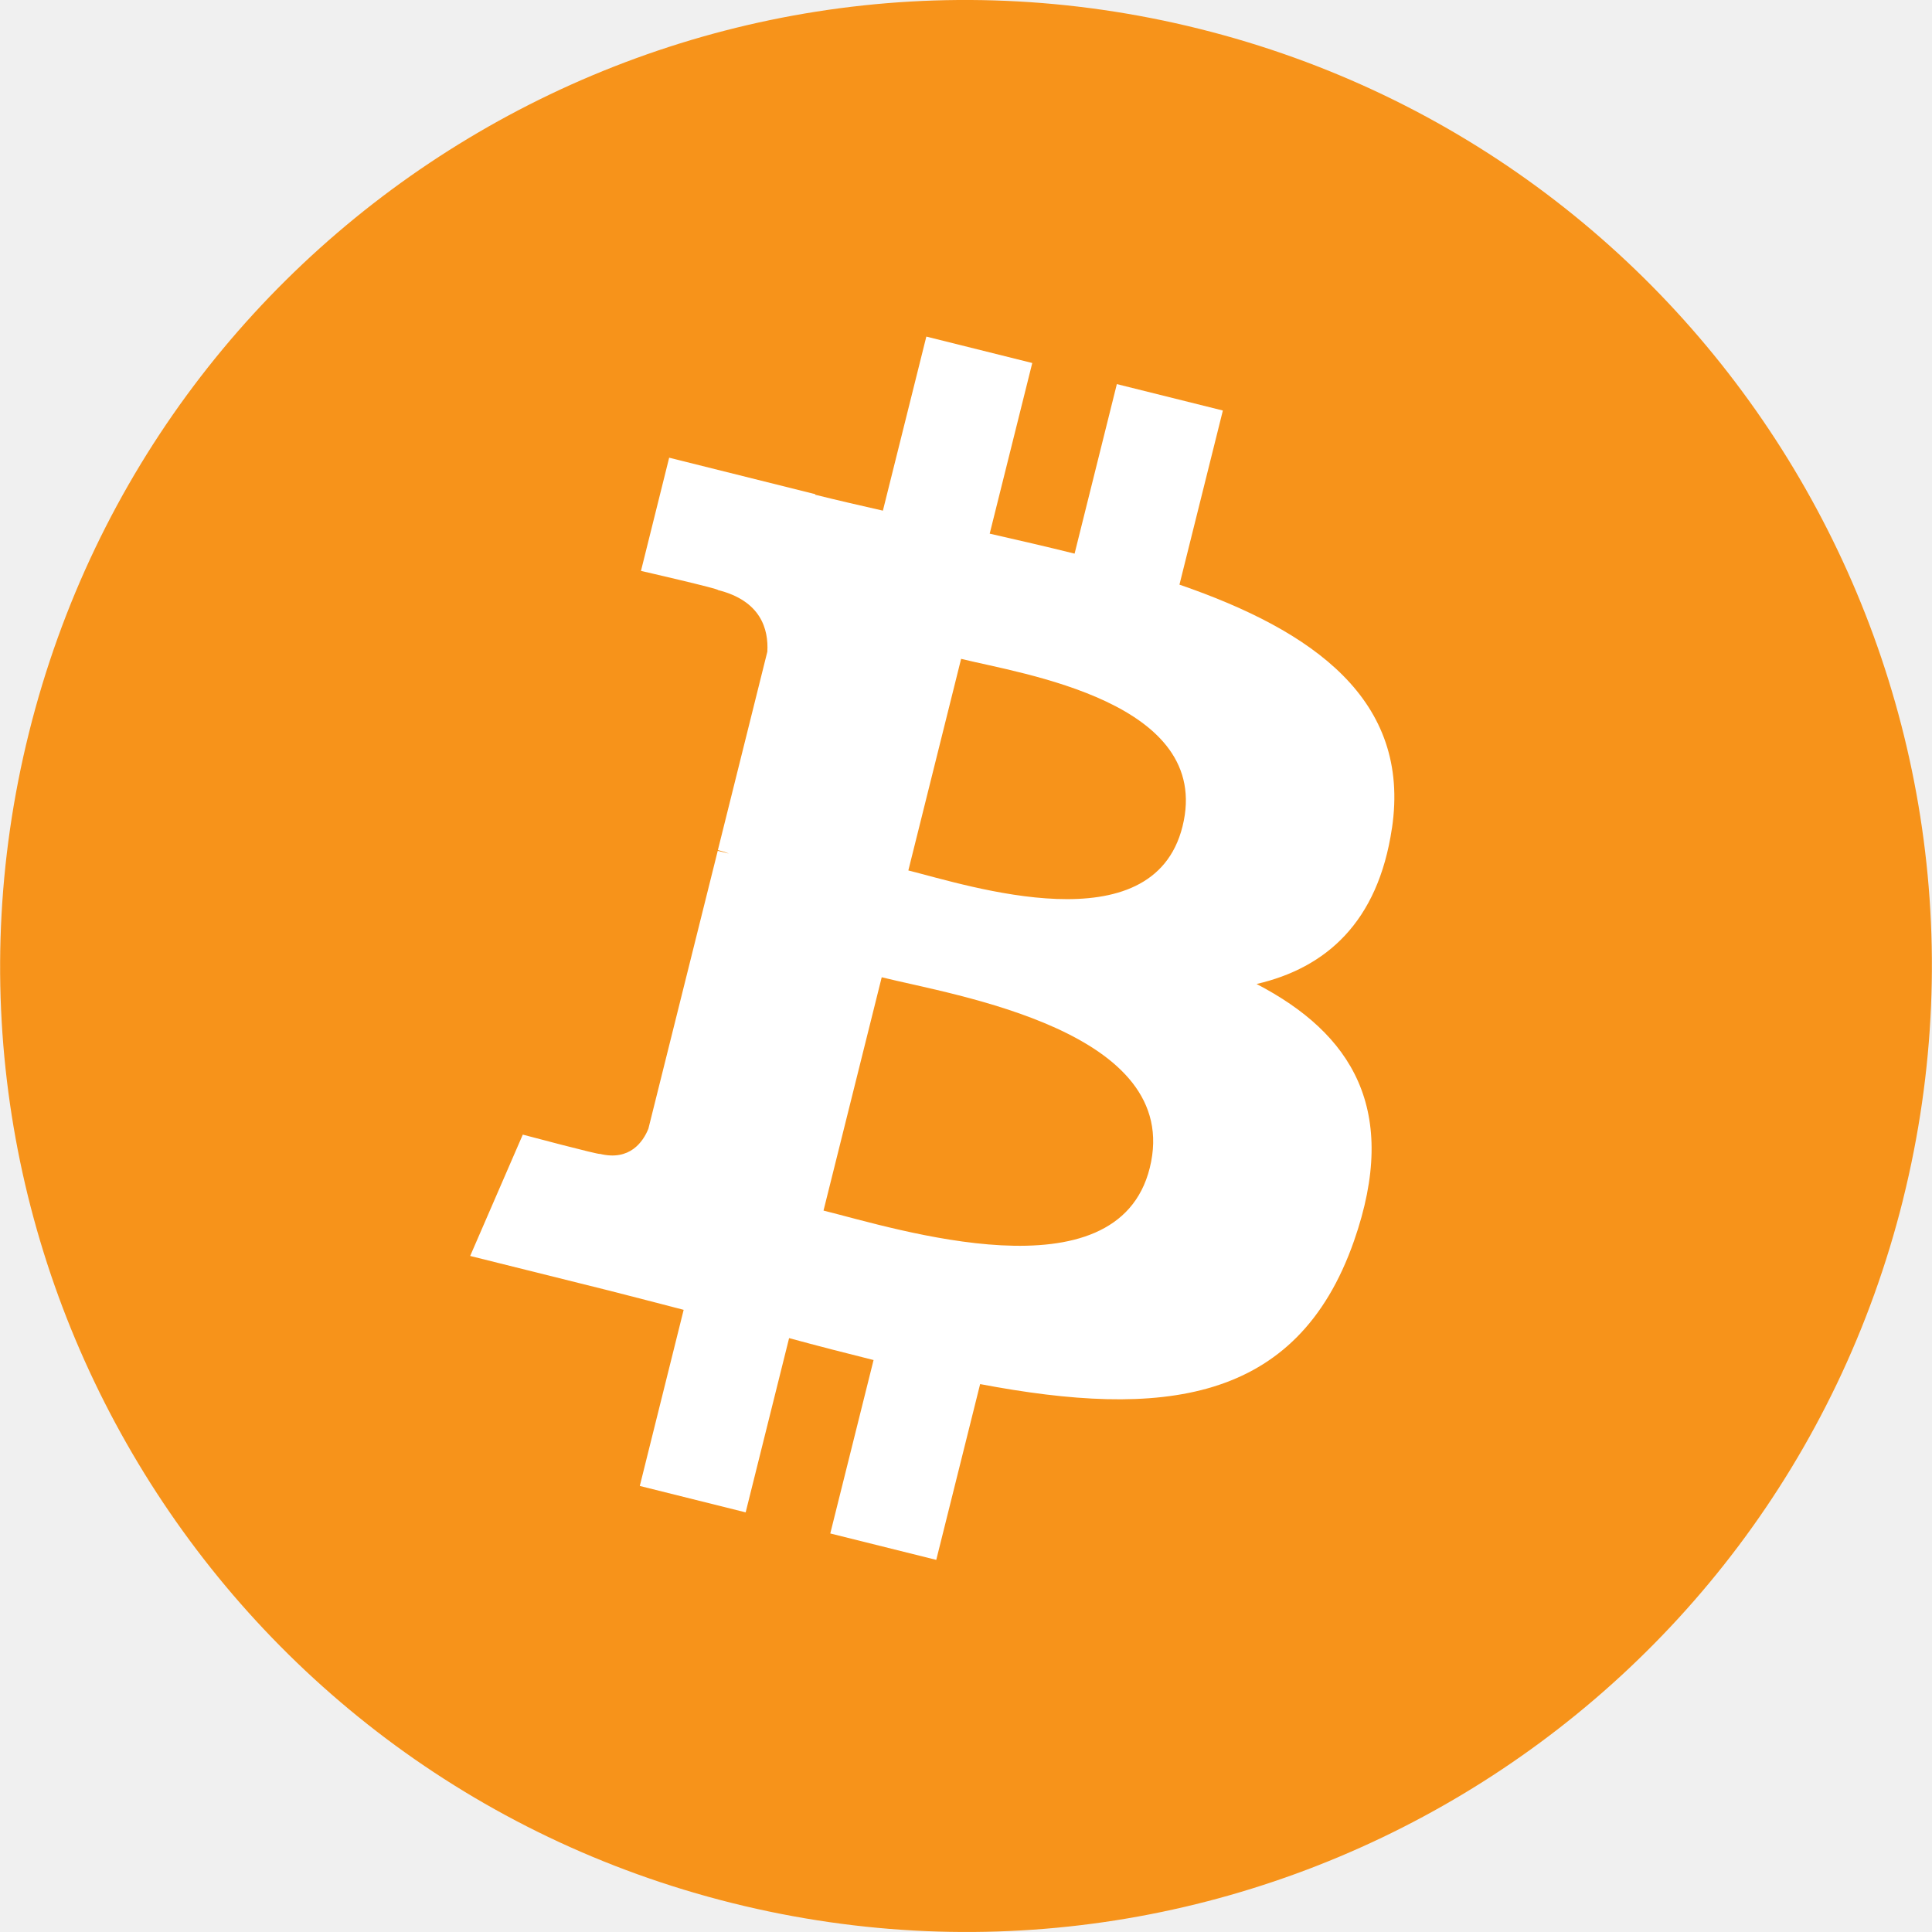
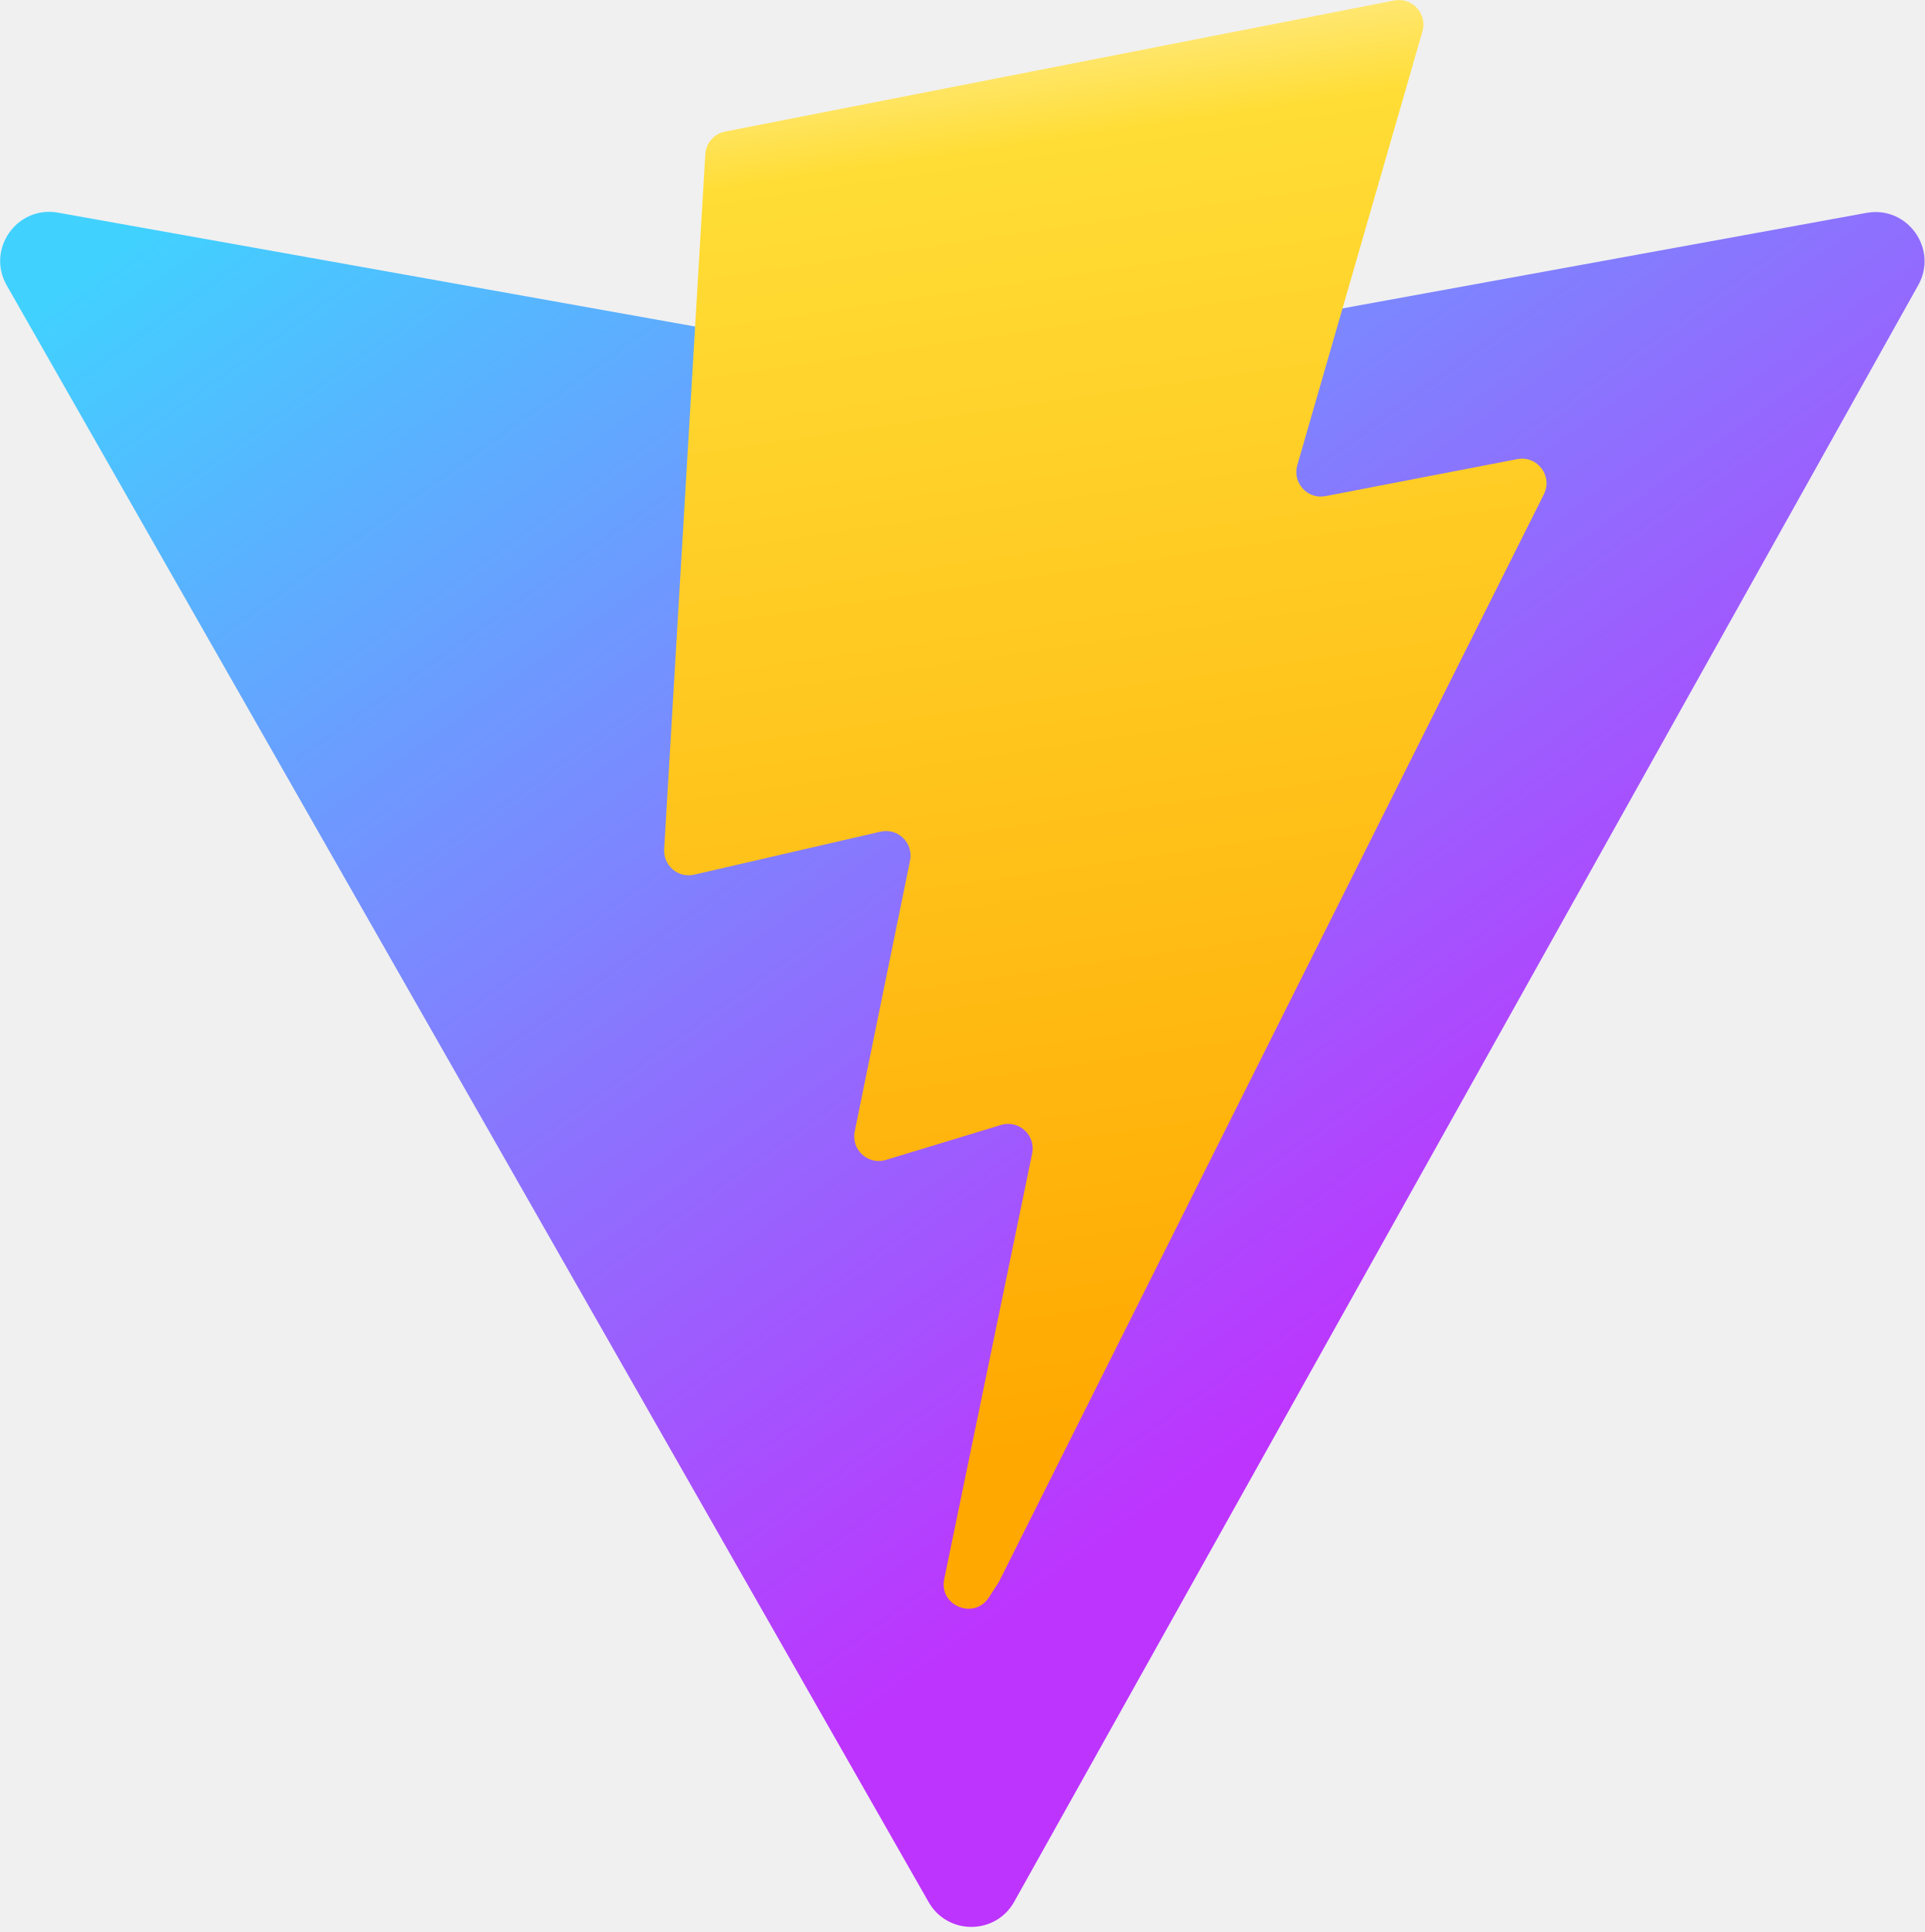
- <svg xmlns="http://www.w3.org/2000/svg" viewBox="0 0 64 64">
-   <path fill="#F7931A" d="M63.04 39.741c-4.274 17.143-21.638 27.575-38.783 23.301C7.12 58.768-3.313 41.404.962 24.262 5.234 7.117 22.597-3.317 39.737.957c17.144 4.274 27.576 21.64 23.302 38.784z" />
-   <path fill="#FFF" d="M46.11 27.441c.636-4.258-2.606-6.547-7.039-8.074l1.438-5.768-3.512-.875-1.4 5.616c-.922-.23-1.87-.447-2.812-.662l1.41-5.653-3.509-.875-1.439 5.766c-.764-.174-1.514-.346-2.242-.527l.004-.018-4.842-1.209-.934 3.75s2.605.597 2.55.634c1.422.355 1.679 1.296 1.636 2.042l-1.638 6.571c.098.025.225.061.365.117l-.37-.092-2.297 9.205c-.174.432-.615 1.08-1.609.834.035.051-2.552-.637-2.552-.637l-1.743 4.019 4.569 1.139c.85.213 1.683.436 2.503.646l-1.453 5.834 3.507.875 1.439-5.772c.958.26 1.888.5 2.798.726l-1.434 5.745 3.511.875 1.453-5.823c5.987 1.133 10.489.676 12.384-4.739 1.527-4.36-.076-6.875-3.226-8.515 2.294-.531 4.022-2.04 4.483-5.157zM38.087 38.69c-1.086 4.36-8.426 2.003-10.807 1.412l1.928-7.729c2.38.594 10.011 1.77 8.879 6.317zm1.085-11.312c-.99 3.966-7.1 1.951-9.082 1.457l1.748-7.01c1.982.494 8.365 1.416 7.334 5.553z" />
+ <svg xmlns="http://www.w3.org/2000/svg" aria-hidden="true" role="img" class="iconify iconify--logos" width="31.88" height="32" preserveAspectRatio="xMidYMid meet" viewBox="0 0 256 257">
+   <defs>
+     <linearGradient id="IconifyId1813088fe1fbc01fb466" x1="-.828%" x2="57.636%" y1="7.652%" y2="78.411%">
+       <stop offset="0%" stop-color="#41D1FF" />
+       <stop offset="100%" stop-color="#BD34FE" />
+     </linearGradient>
+     <linearGradient id="IconifyId1813088fe1fbc01fb467" x1="43.376%" x2="50.316%" y1="2.242%" y2="89.03%">
+       <stop offset="0%" stop-color="#FFEA83" />
+       <stop offset="8.333%" stop-color="#FFDD35" />
+       <stop offset="100%" stop-color="#FFA800" />
+     </linearGradient>
+   </defs>
+   <path fill="url(#IconifyId1813088fe1fbc01fb466)" d="M255.153 37.938L134.897 252.976c-2.483 4.44-8.862 4.466-11.382.048L.875 37.958c-2.746-4.814 1.371-10.646 6.827-9.67l120.385 21.517a6.537 6.537 0 0 0 2.322-.004l117.867-21.483c5.438-.991 9.574 4.796 6.877 9.62Z" />
+   <path fill="url(#IconifyId1813088fe1fbc01fb467)" d="M185.432.063L96.44 17.501a3.268 3.268 0 0 0-2.634 3.014l-5.474 92.456a3.268 3.268 0 0 0 3.997 3.378l24.777-5.718c2.318-.535 4.413 1.507 3.936 3.838l-7.361 36.047c-.495 2.426 1.782 4.5 4.151 3.78l15.304-4.649c2.372-.72 4.652 1.36 4.15 3.788l-11.698 56.621c-.732 3.542 3.979 5.473 5.943 2.437l1.313-2.028l72.516-144.72c1.215-2.423-.88-5.186-3.54-4.672l-25.505 4.922c-2.396.462-4.435-1.77-3.759-4.114l16.646-57.705c.677-2.35-1.37-4.583-3.769-4.113Z" />
</svg>
